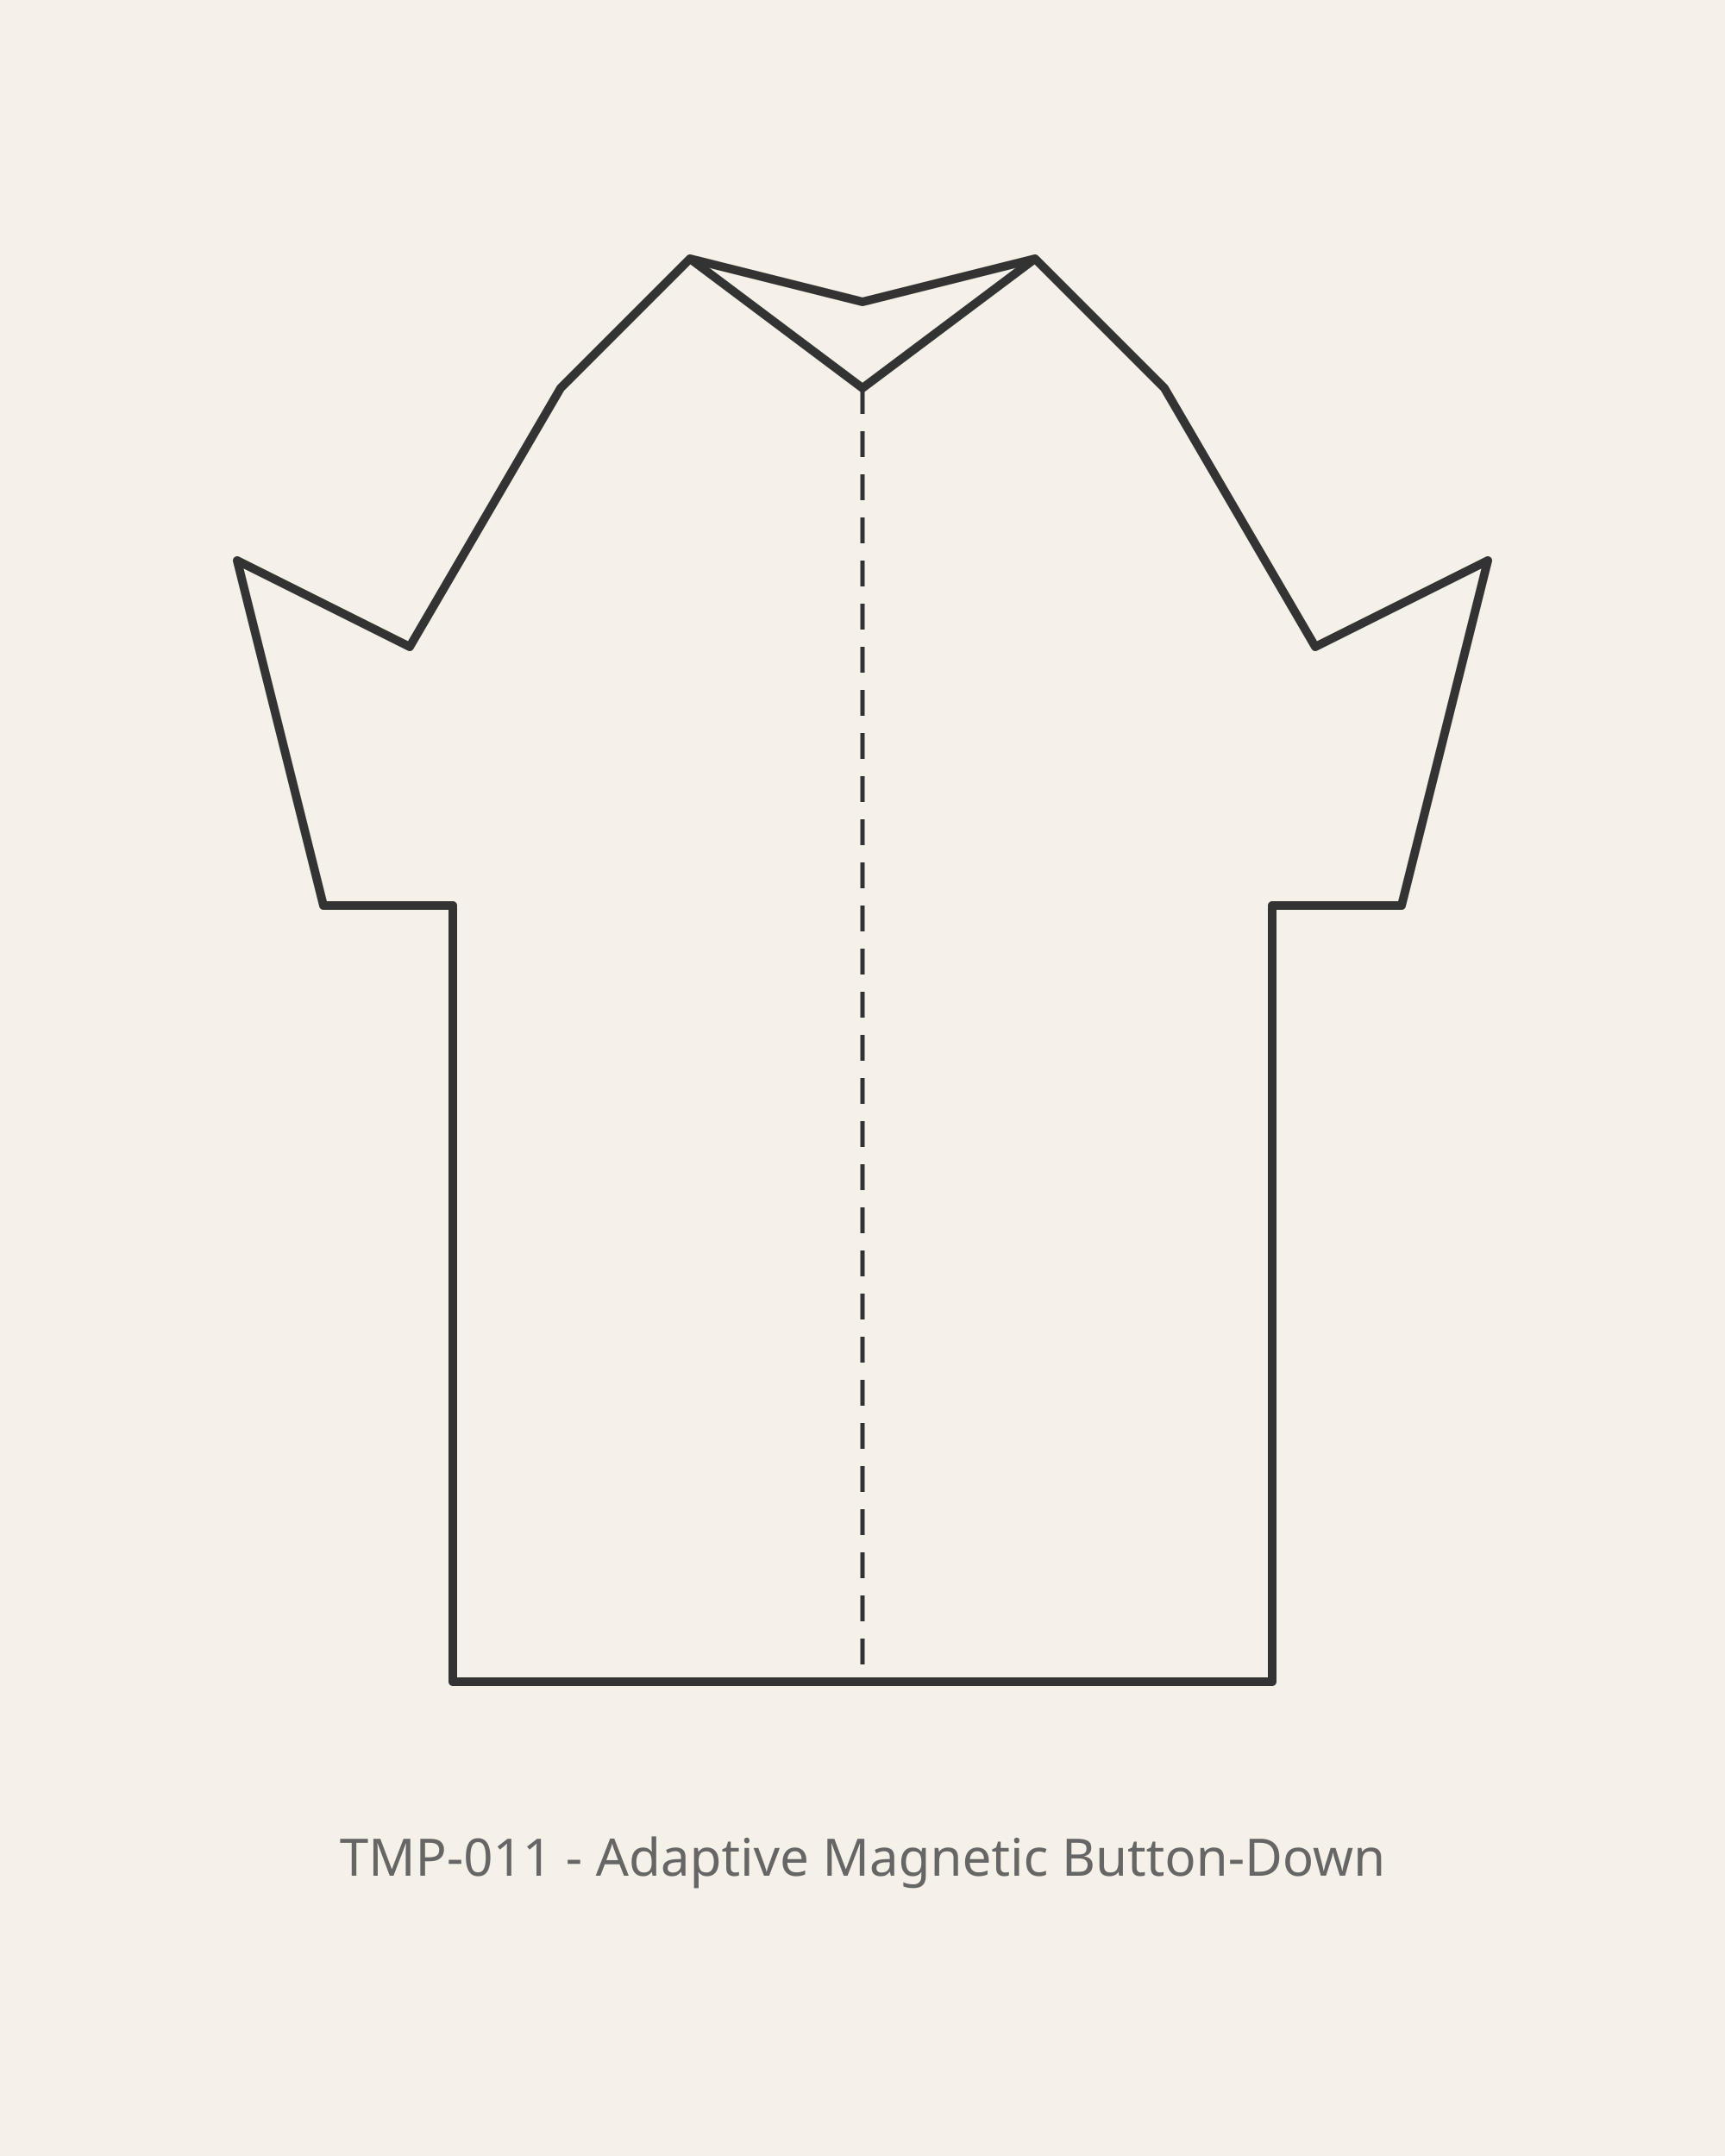
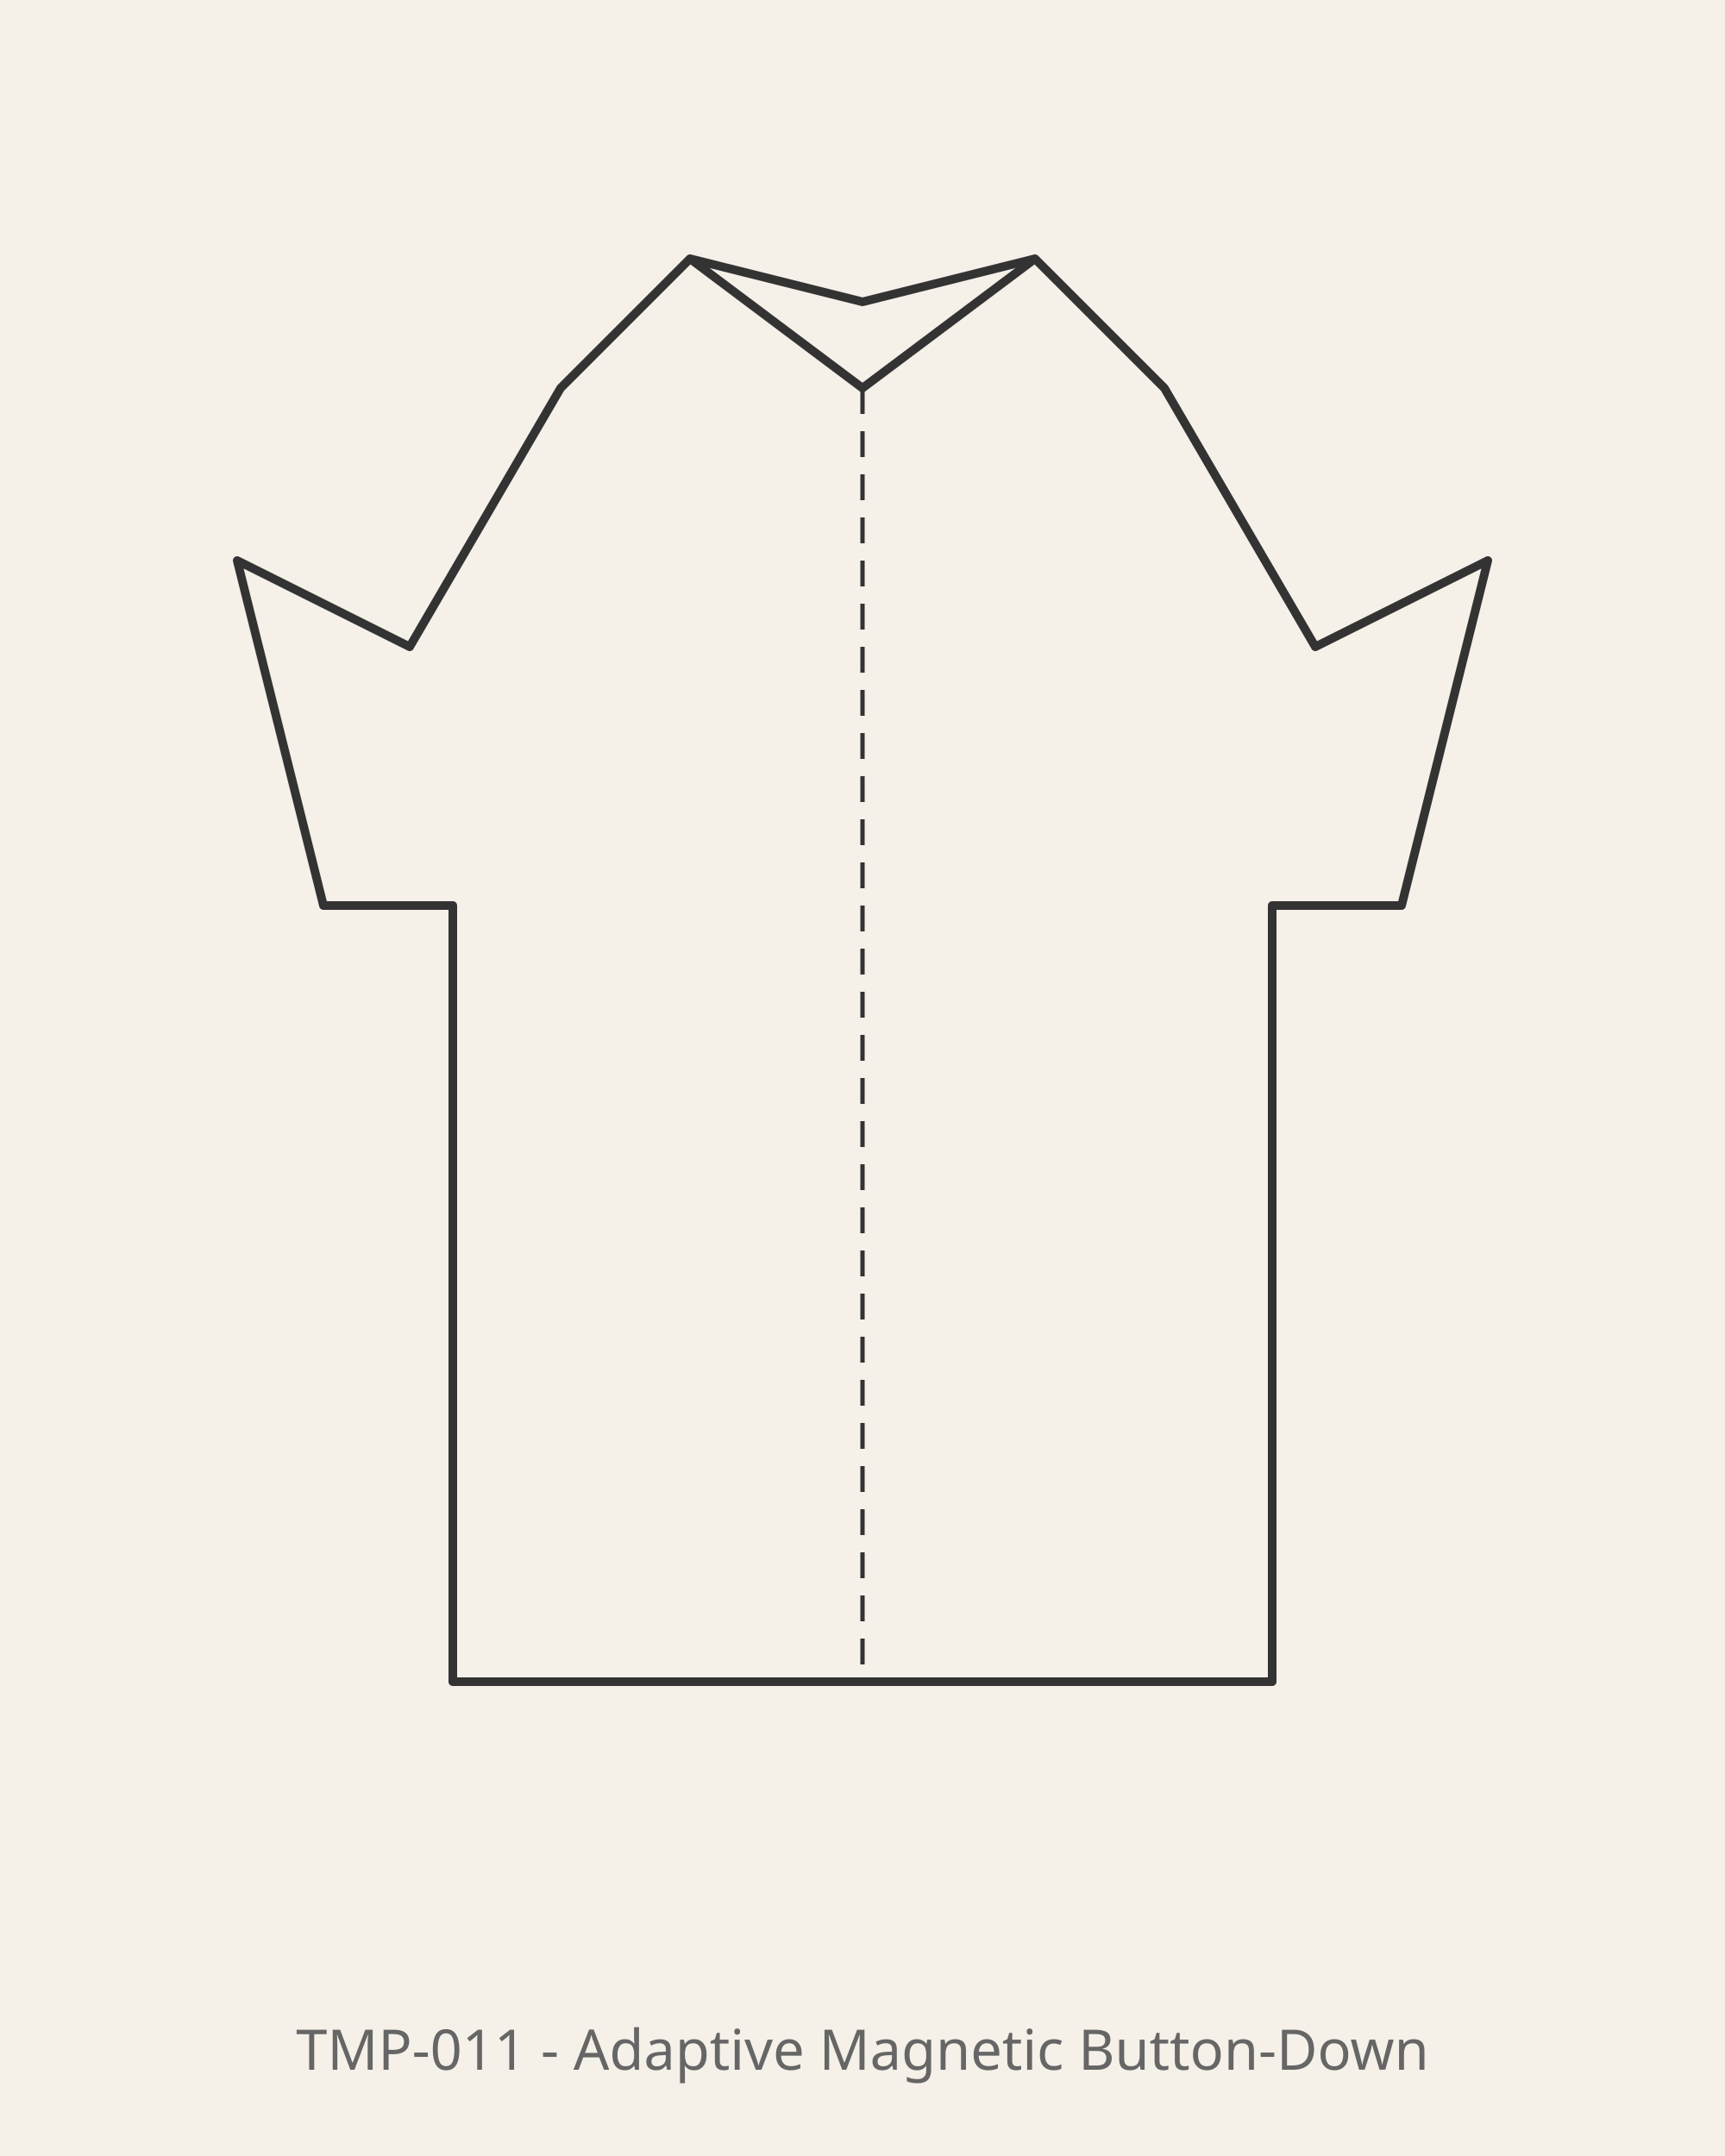
<svg xmlns="http://www.w3.org/2000/svg" viewBox="0 0 400 500" width="400" height="500" role="img" aria-label="Outline silhouette of an adaptive button-down shirt with collar and centre-front placket">
  <rect width="400" height="500" fill="#F5F0E8" />
  <path d="M130 90 L95 150 L55 130 L75 210 L105 210 L105 390 L295 390 L295 210 L325 210 L345 130 L305 150 L270 90 L240 60 L200 70 L160 60Z" fill="none" stroke="#333" stroke-width="2" stroke-linejoin="round" />
  <path d="M160 60 L200 90 L240 60" fill="none" stroke="#333" stroke-width="2" />
  <line x1="200" y1="90" x2="200" y2="390" stroke="#333" stroke-width="1" stroke-dasharray="6 4" />
-   <text x="200" y="435" text-anchor="middle" font-family="sans-serif" font-size="12" fill="#666">TMP-011 - Adaptive Magnetic Button-Down</text>
+   <text x="200" y="480" text-anchor="middle" font-family="sans-serif" font-size="13" fill="#666">TMP-011 - Adaptive Magnetic Button-Down</text>
</svg>
